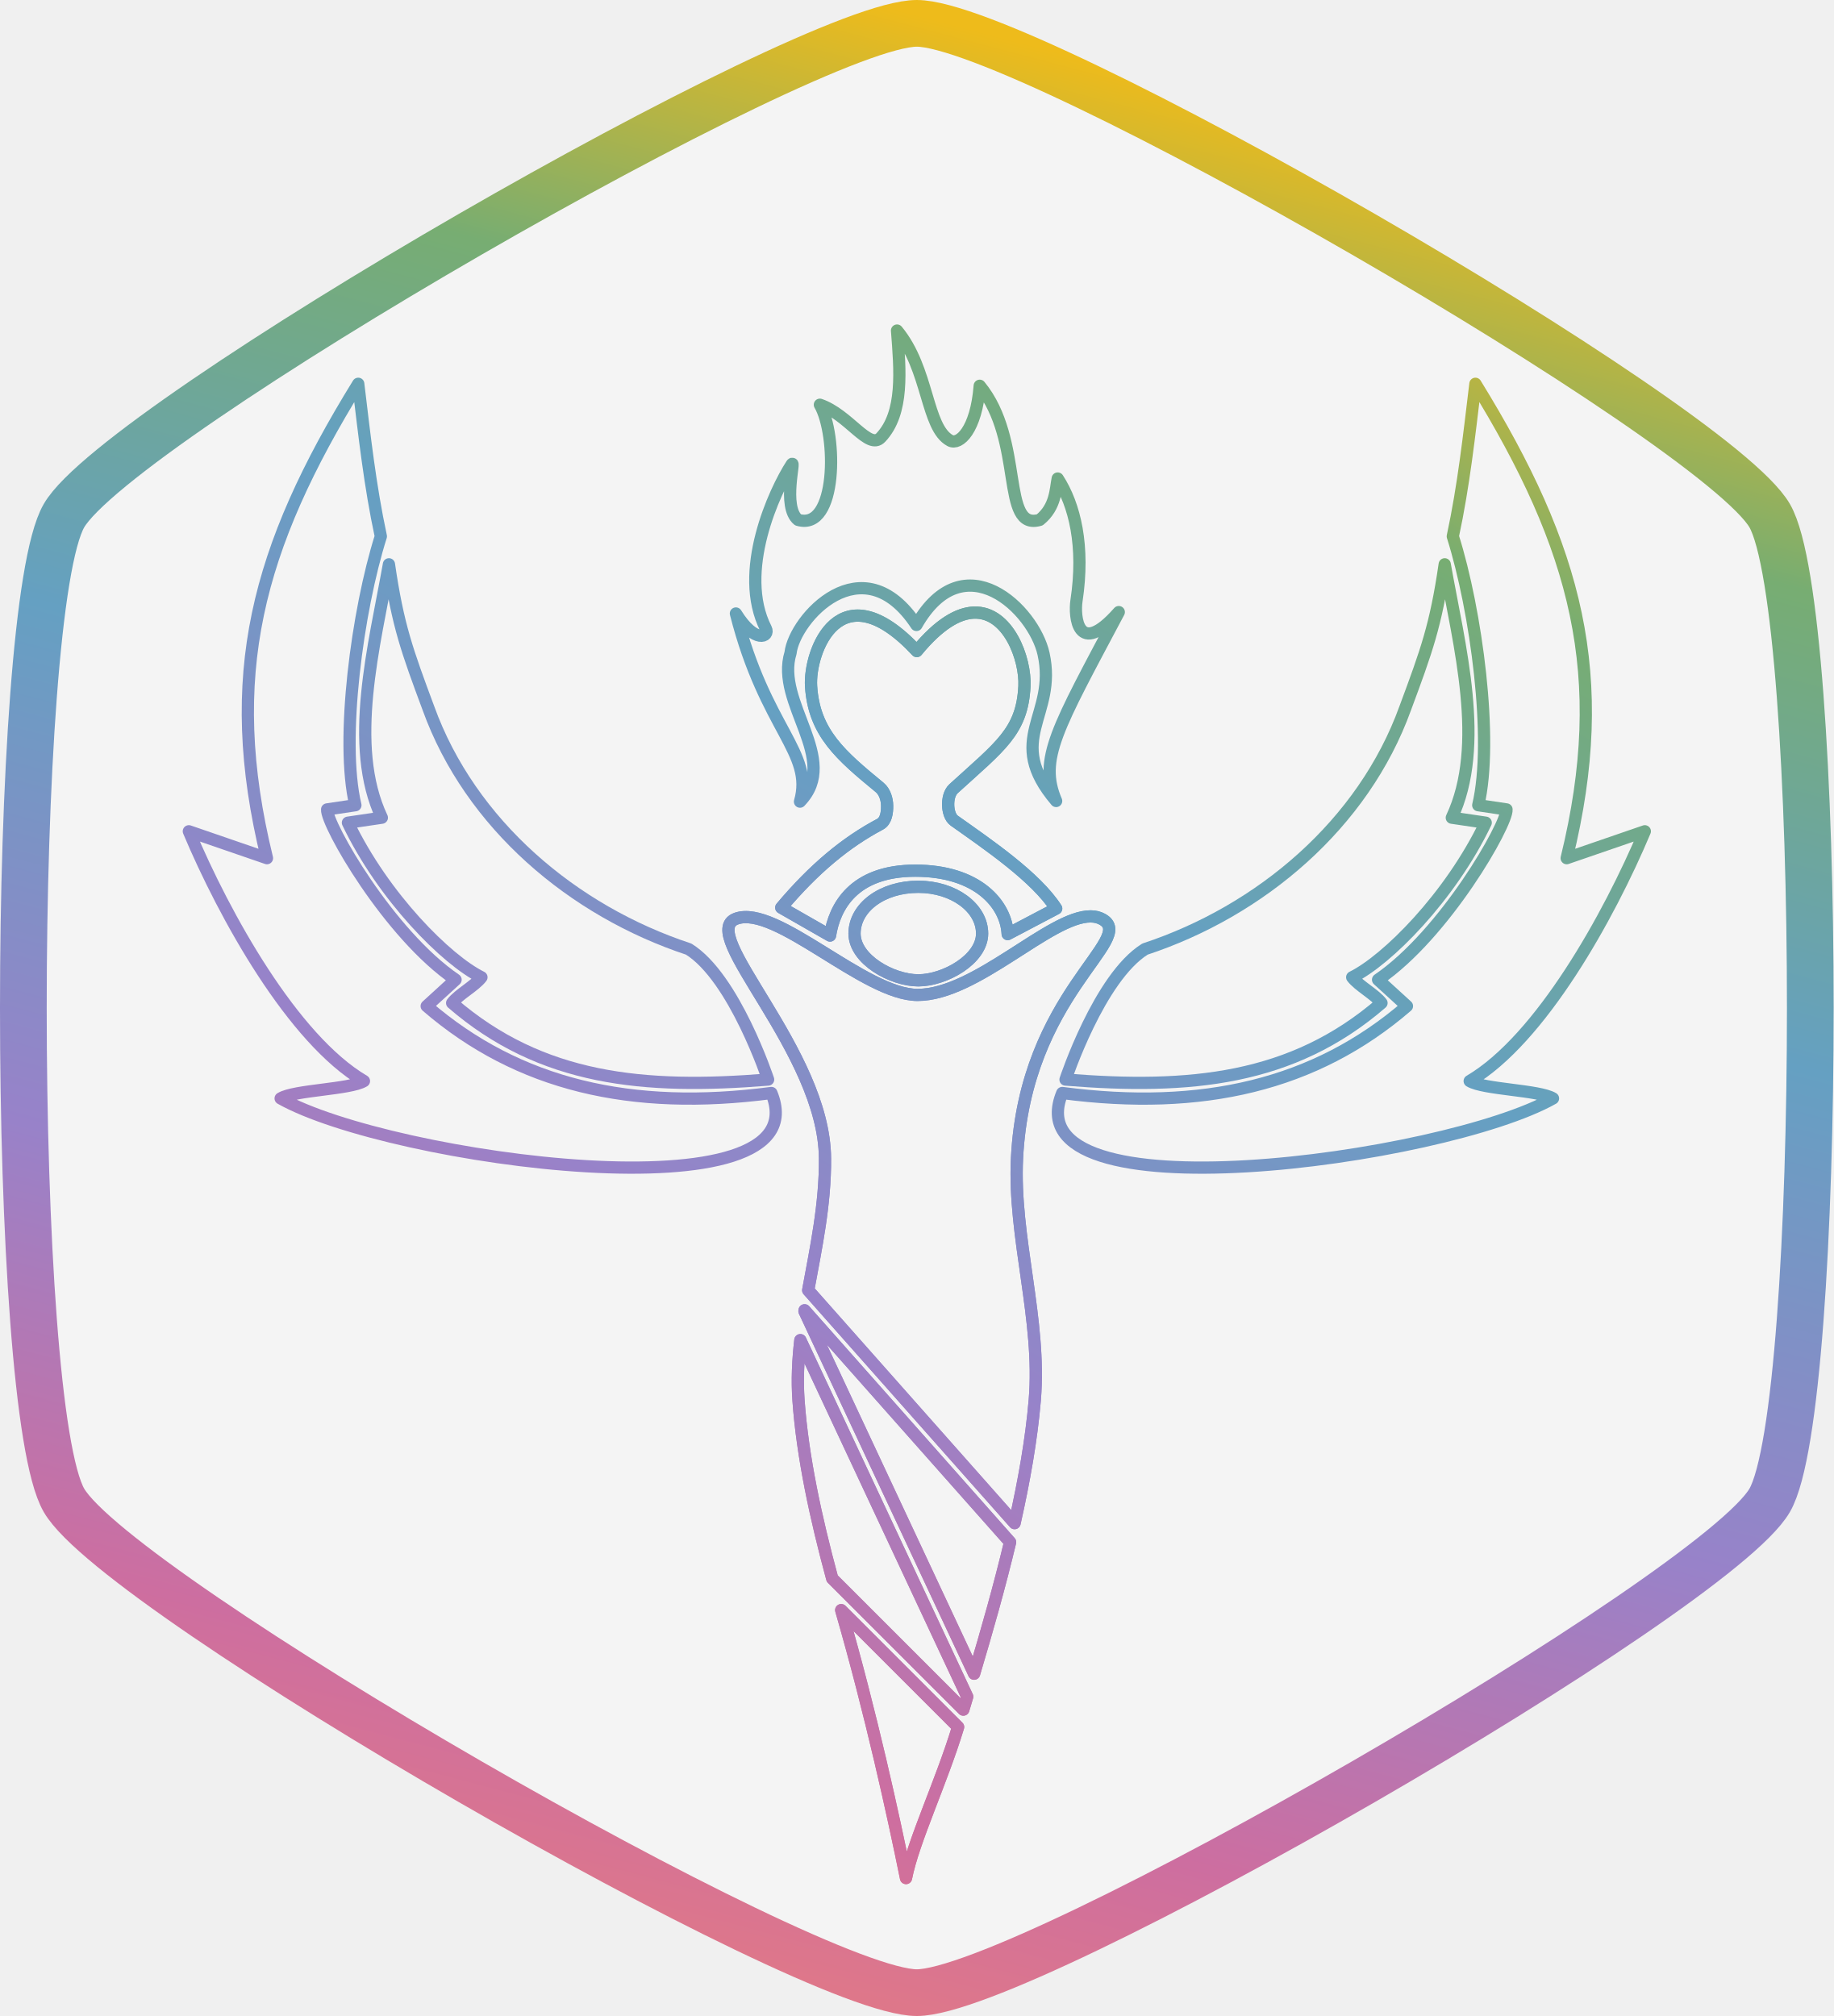
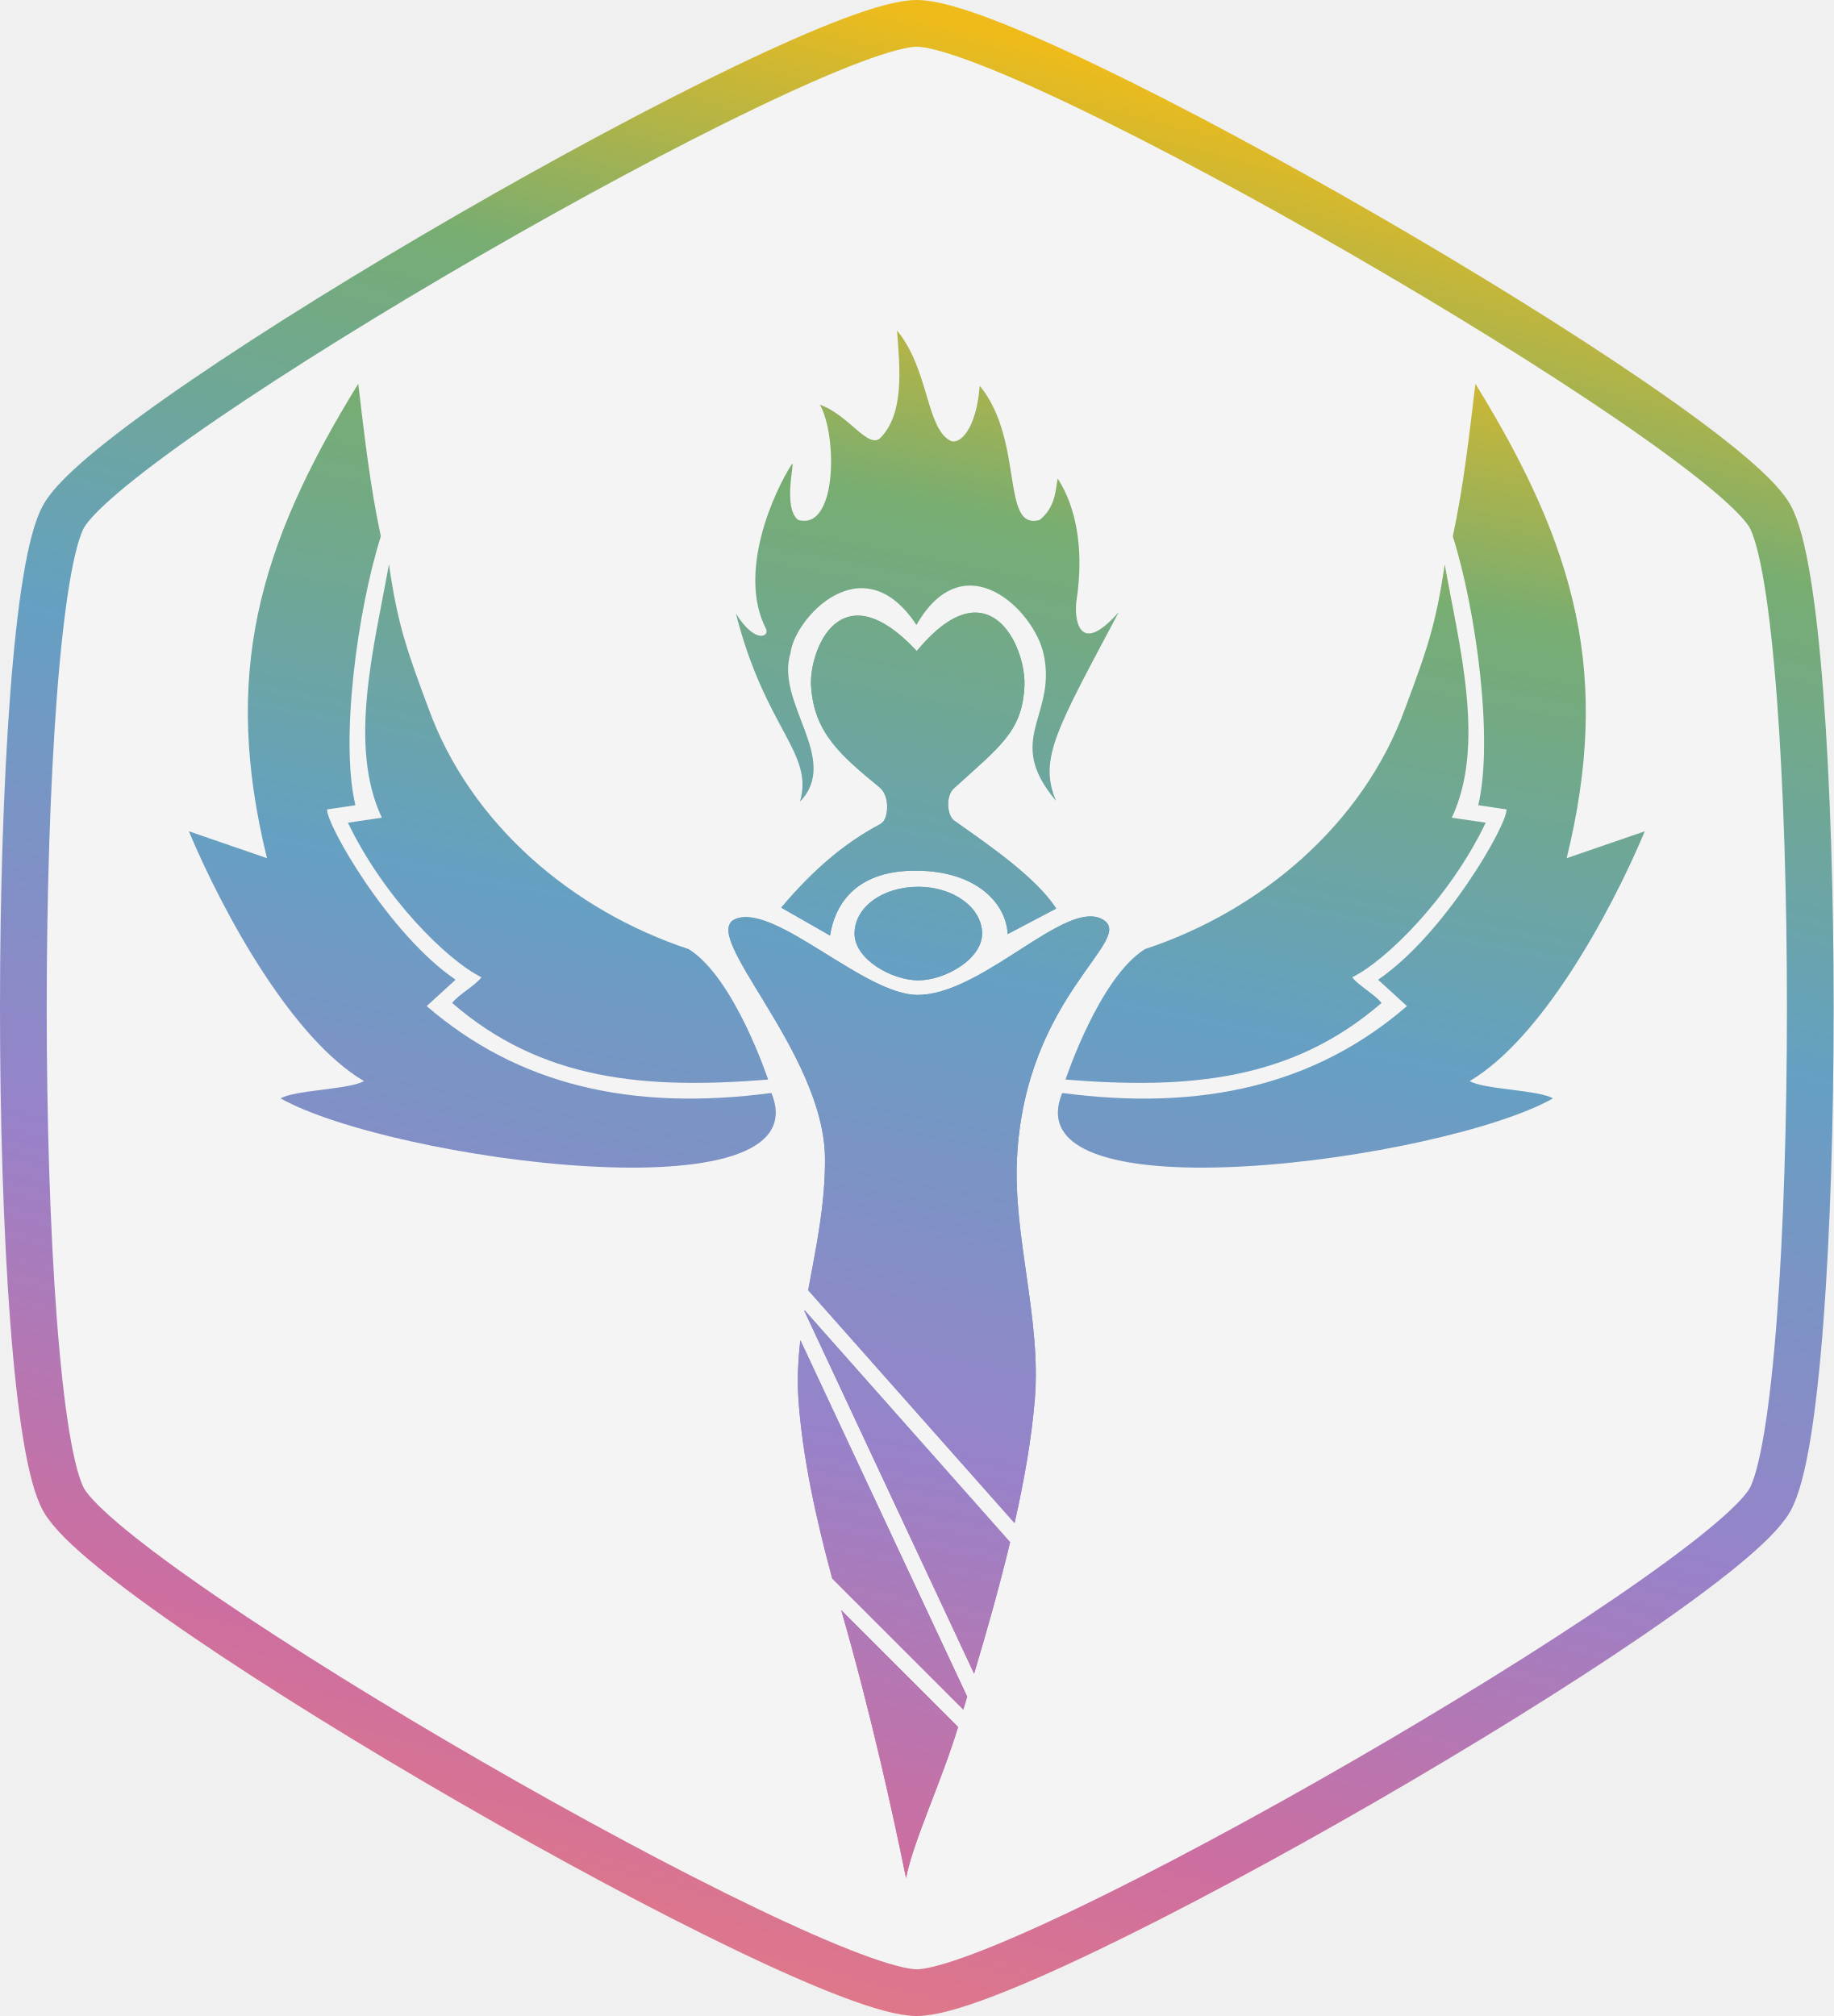
<svg xmlns="http://www.w3.org/2000/svg" xmlns:xlink="http://www.w3.org/1999/xlink" width="308.582mm" height="339.316mm" viewBox="0 0 308.582 339.316" version="1.1" id="svg5" xml:space="preserve">
  <defs id="defs2">
    <linearGradient id="linearGradient110">
      <stop style="stop-color:#eebb1b;stop-opacity:1;" offset="0" id="stop111" />
      <stop style="stop-color:#77ad72;stop-opacity:1;" offset="0.156" id="stop115" />
      <stop style="stop-color:#65a0c2;stop-opacity:1;" offset="0.375" id="stop114" />
      <stop style="stop-color:#9882c9;stop-opacity:1;" offset="0.615" id="stop113" />
      <stop style="stop-color:#cd6ea0;stop-opacity:1;" offset="0.813" id="stop112" />
      <stop style="stop-color:#ed7f77;stop-opacity:1;" offset="1" id="stop110" />
    </linearGradient>
    <linearGradient id="linearGradient2800">
      <stop style="stop-color:#88a6c1;stop-opacity:1" offset="0" id="stop2796" />
      <stop style="stop-color:#b8e2c4;stop-opacity:1;" offset="1" id="stop2798" />
    </linearGradient>
    <linearGradient id="linearGradient2794">
      <stop style="stop-color:#88a6c1;stop-opacity:1" offset="0" id="stop2790" />
      <stop style="stop-color:#b8e2c4;stop-opacity:1;" offset="1" id="stop2792" />
    </linearGradient>
    <linearGradient id="linearGradient2788">
      <stop style="stop-color:#88a6c1;stop-opacity:1" offset="0" id="stop2784" />
      <stop style="stop-color:#b8e2c4;stop-opacity:1;" offset="1" id="stop2786" />
    </linearGradient>
    <linearGradient id="linearGradient2782">
      <stop style="stop-color:#88a6c1;stop-opacity:1" offset="0" id="stop2778" />
      <stop style="stop-color:#b8e2c4;stop-opacity:1;" offset="1" id="stop2780" />
    </linearGradient>
    <linearGradient id="linearGradient29924">
      <stop style="stop-color:#88c19c;stop-opacity:1" offset="0" id="stop29920" />
      <stop style="stop-color:#ceb8e2;stop-opacity:1;" offset="1" id="stop29922" />
    </linearGradient>
    <linearGradient id="linearGradient25008">
      <stop style="stop-color:#88c19c;stop-opacity:1" offset="0" id="stop28056" />
      <stop style="stop-color:#e2bcb8;stop-opacity:1;" offset="1" id="stop28058" />
    </linearGradient>
    <linearGradient id="linearGradient25008-1">
      <stop style="stop-color:#88c19c;stop-opacity:1" offset="0" id="stop25004" />
      <stop style="stop-color:#e2bcb8;stop-opacity:1;" offset="1" id="stop25006" />
    </linearGradient>
    <filter style="color-interpolation-filters:sRGB" id="filter14936" x="-0.09" y="-0.057" width="1.2" height="1.121">
      <feFlood flood-opacity="0.498" flood-color="rgb(0,0,0)" result="flood" id="feFlood14926" />
      <feComposite in="flood" in2="SourceGraphic" operator="in" result="composite1" id="feComposite14928" />
      <feGaussianBlur in="composite1" stdDeviation="0.8" result="blur" id="feGaussianBlur14930" />
      <feOffset dx="1.8" dy="0.9" result="offset" id="feOffset14932" />
      <feComposite in="SourceGraphic" in2="offset" operator="over" result="composite2" id="feComposite14934" />
    </filter>
    <filter style="color-interpolation-filters:sRGB" id="filter17275" x="-0.308" y="-0.096" width="1.691" height="1.203">
      <feFlood flood-opacity="0.278" flood-color="rgb(0,0,0)" result="flood" id="feFlood17265" />
      <feComposite in="flood" in2="SourceGraphic" operator="in" result="composite1" id="feComposite17267" />
      <feGaussianBlur in="composite1" stdDeviation="0.8" result="blur" id="feGaussianBlur17269" />
      <feOffset dx="1.8" dy="0.9" result="offset" id="feOffset17271" />
      <feComposite in="SourceGraphic" in2="offset" operator="over" result="composite2" id="feComposite17273" />
    </filter>
    <filter style="color-interpolation-filters:sRGB" id="filter17287" x="-0.397" y="-0.126" width="1.89" height="1.268">
      <feFlood flood-opacity="0.278" flood-color="rgb(0,0,0)" result="flood" id="feFlood17277" />
      <feComposite in="flood" in2="SourceGraphic" operator="in" result="composite1" id="feComposite17279" />
      <feGaussianBlur in="composite1" stdDeviation="0.8" result="blur" id="feGaussianBlur17281" />
      <feOffset dx="1.8" dy="0.9" result="offset" id="feOffset17283" />
      <feComposite in="SourceGraphic" in2="offset" operator="over" result="composite2" id="feComposite17285" />
    </filter>
    <filter style="color-interpolation-filters:sRGB" id="filter17299" x="-0.451" y="-0.15" width="2.011" height="1.318">
      <feFlood flood-opacity="0.278" flood-color="rgb(0,0,0)" result="flood" id="feFlood17289" />
      <feComposite in="flood" in2="SourceGraphic" operator="in" result="composite1" id="feComposite17291" />
      <feGaussianBlur in="composite1" stdDeviation="0.8" result="blur" id="feGaussianBlur17293" />
      <feOffset dx="1.8" dy="0.9" result="offset" id="feOffset17295" />
      <feComposite in="SourceGraphic" in2="offset" operator="over" result="composite2" id="feComposite17297" />
    </filter>
    <filter style="color-interpolation-filters:sRGB" id="filter17311" x="-0.588" y="-0.204" width="2.317" height="1.432">
      <feFlood flood-opacity="0.278" flood-color="rgb(0,0,0)" result="flood" id="feFlood17301" />
      <feComposite in="flood" in2="SourceGraphic" operator="in" result="composite1" id="feComposite17303" />
      <feGaussianBlur in="composite1" stdDeviation="0.8" result="blur" id="feGaussianBlur17305" />
      <feOffset dx="1.8" dy="0.9" result="offset" id="feOffset17307" />
      <feComposite in="SourceGraphic" in2="offset" operator="over" result="composite2" id="feComposite17309" />
    </filter>
-     <linearGradient xlink:href="#linearGradient110" id="linearGradient19" x1="356.88" y1="792.545" x2="187.384" y2="1097.734" gradientUnits="userSpaceOnUse" />
    <linearGradient xlink:href="#linearGradient110" id="linearGradient212" gradientUnits="userSpaceOnUse" gradientTransform="translate(-263.2371,362.9948)" x1="522.659" y1="471.55" x2="431.707" y2="815.508" />
-     <linearGradient xlink:href="#linearGradient110" id="linearGradient213" gradientUnits="userSpaceOnUse" x1="356.88" y1="792.545" x2="187.384" y2="1097.734" />
-     <linearGradient xlink:href="#linearGradient110" id="linearGradient214" gradientUnits="userSpaceOnUse" x1="356.88" y1="792.545" x2="187.384" y2="1097.734" />
-     <linearGradient xlink:href="#linearGradient110" id="linearGradient215" gradientUnits="userSpaceOnUse" x1="356.88" y1="792.545" x2="187.384" y2="1097.734" />
-     <linearGradient xlink:href="#linearGradient110" id="linearGradient216" gradientUnits="userSpaceOnUse" x1="356.88" y1="792.545" x2="187.384" y2="1097.734" />
-     <linearGradient xlink:href="#linearGradient110" id="linearGradient217" gradientUnits="userSpaceOnUse" x1="356.88" y1="792.545" x2="187.384" y2="1097.734" />
-     <linearGradient xlink:href="#linearGradient110" id="linearGradient218" gradientUnits="userSpaceOnUse" x1="356.88" y1="792.545" x2="187.384" y2="1097.734" />
-     <linearGradient xlink:href="#linearGradient110" id="linearGradient219" gradientUnits="userSpaceOnUse" x1="356.88" y1="792.545" x2="187.384" y2="1097.734" />
-     <linearGradient xlink:href="#linearGradient110" id="linearGradient220" gradientUnits="userSpaceOnUse" x1="356.88" y1="792.545" x2="187.384" y2="1097.734" />
-     <linearGradient xlink:href="#linearGradient110" id="linearGradient221" gradientUnits="userSpaceOnUse" x1="356.88" y1="792.545" x2="187.384" y2="1097.734" />
-     <linearGradient xlink:href="#linearGradient110" id="linearGradient222" gradientUnits="userSpaceOnUse" x1="356.88" y1="792.545" x2="187.384" y2="1097.734" />
-     <linearGradient xlink:href="#linearGradient110" id="linearGradient223" gradientUnits="userSpaceOnUse" x1="356.88" y1="792.545" x2="187.384" y2="1097.734" />
-     <linearGradient xlink:href="#linearGradient110" id="linearGradient224" gradientUnits="userSpaceOnUse" x1="356.88" y1="792.545" x2="187.384" y2="1097.734" />
+     <linearGradient xlink:href="#linearGradient110" id="linearGradient2" x1="306.155" y1="797.807" x2="240.447" y2="1133.398" gradientUnits="userSpaceOnUse" />
  </defs>
  <g id="layer1" transform="translate(-91.90066,-828.598)">
    <path id="path212" style="fill:#ffffff;fill-opacity:0.294;stroke:url(#linearGradient212);stroke-width:7.86;stroke-linecap:round;stroke-linejoin:round;stroke-miterlimit:1.5;stroke-dasharray:none;stroke-opacity:1;paint-order:normal" d="m 246.192,832.528 c -18.23,0 -134.41,67.076 -143.525,82.864 -9.115,15.788 -9.115,149.94 0,165.728 9.115,15.788 125.295,82.864 143.525,82.864 18.23,0 134.41,-67.076 143.525,-82.864 9.115,-15.788 9.115,-149.94 0,-165.728 -9.115,-15.788 -125.295,-82.864 -143.525,-82.864 z" />
    <g id="g24" style="fill:#ffffff;fill-opacity:1" transform="matrix(0.9447725,0,0,0.9447725,-253.0008,116.5271)" />
-     <g id="g15" transform="translate(-19.21691,69.32504)" style="fill:none;stroke:url(#linearGradient19);stroke-width:2.058;stroke-linecap:round;stroke-linejoin:round;stroke-dasharray:none;paint-order:normal">
-       <path id="path2" style="fill:none;stroke:url(#linearGradient213);stroke-width:2.058;stroke-linecap:round;stroke-linejoin:round;stroke-dasharray:none;paint-order:normal" d="m 252.682,1030.276 c 4.96,17.162 8.808,34.708 10.907,45.093 1.236,-6.276 5.958,-16.159 8.766,-25.421 z" />
-       <path id="path15" style="fill:none;stroke:url(#linearGradient214);stroke-width:2.058;stroke-linecap:round;stroke-linejoin:round;stroke-dasharray:none;paint-order:normal" d="m 245.807,984.835 c -0.384,3.345 -0.551,6.705 -0.31,10.119 0.669,9.463 2.909,19.803 5.676,30.006 l 22.06,22.06 c 0.222,-0.733 0.429,-1.432 0.653,-2.175 z" />
-       <path id="path14" style="fill:none;stroke:url(#linearGradient215);stroke-width:2.058;stroke-linecap:round;stroke-linejoin:round;stroke-dasharray:none;paint-order:normal" d="m 246.523,979.81 c -0.008,0.05 -0.014,0.101 -0.023,0.151 l 28.548,61.015 c 2.147,-7.205 4.256,-14.607 6.058,-22.138 z" />
-       <path id="path13" style="fill:none;stroke:url(#linearGradient216);stroke-width:2.058;stroke-linecap:round;stroke-linejoin:round;stroke-dasharray:none;paint-order:normal" d="m 294.664,913.513 c -6.86,-0.051 -19.25,13.215 -29.132,13.215 -8.938,0 -23.798,-15.281 -30.526,-12.83 -6.729,2.451 14.807,22.262 14.949,40.331 0.061,7.731 -1.509,15.005 -2.828,22.205 l 34.733,39.197 c 1.597,-7.086 2.838,-14.092 3.395,-20.676 1.147,-13.563 -3.646,-27.418 -2.987,-40.726 1.37,-27.669 20.368,-36.934 14.338,-40.244 -0.582,-0.32 -1.233,-0.467 -1.943,-0.472 z" />
-       <path id="path12" style="fill:none;stroke:url(#linearGradient217);stroke-width:2.058;stroke-linecap:round;stroke-linejoin:round;stroke-dasharray:none;paint-order:normal" d="m 265.661,908.528 c -6.143,0 -10.735,3.526 -10.735,7.874 0,4.349 6.297,7.874 10.735,7.874 4.438,0 10.735,-3.525 10.735,-7.874 0,-4.349 -4.812,-7.874 -10.735,-7.874 z" />
-       <path id="path11" style="fill:none;stroke:url(#linearGradient218);stroke-width:2.058;stroke-linecap:round;stroke-linejoin:round;stroke-dasharray:none;paint-order:normal" d="m 275.023,862.381 c -2.629,0.095 -5.845,1.888 -9.619,6.474 -12.968,-13.898 -18.163,0.051 -17.792,5.923 0.497,7.866 5.033,11.669 11.537,17.027 0.857,0.706 1.249,1.973 1.262,3.083 0.013,1.111 -0.153,2.564 -1.191,3.114 -5.755,3.051 -11.088,7.46 -16.627,14.036 l 8.207,4.698 c 0.749,-4.766 3.897,-10.918 14.352,-10.918 10.454,0 15.296,5.614 15.547,10.671 l 8.162,-4.296 c -3.398,-5.291 -11.462,-10.757 -17.152,-14.794 -0.705,-0.5 -0.994,-1.635 -1.025,-2.551 -0.034,-0.996 0.192,-2.176 0.923,-2.843 7.82,-7.137 11.532,-9.599 11.911,-17.226 0.229,-4.592 -2.713,-12.605 -8.497,-12.396 z" />
-       <path id="path10" style="fill:none;stroke:url(#linearGradient219);stroke-width:2.058;stroke-linecap:round;stroke-linejoin:round;stroke-dasharray:none;paint-order:normal" d="m 275.023,862.381 c 5.784,-0.208 8.725,7.804 8.497,12.396 -0.38,7.627 -4.091,10.09 -11.911,17.226 -0.731,0.667 -0.957,1.847 -0.923,2.843 0.031,0.916 0.32,2.051 1.025,2.551 5.69,4.037 13.754,9.503 17.152,14.794 l -8.162,4.296 c -0.251,-5.057 -5.093,-10.671 -15.547,-10.671 -10.454,0 -13.602,6.151 -14.352,10.918 l -8.207,-4.698 c 5.539,-6.576 10.872,-10.985 16.627,-14.036 1.038,-0.55 1.204,-2.003 1.191,-3.114 -0.013,-1.11 -0.406,-2.377 -1.262,-3.083 -6.504,-5.358 -11.04,-9.161 -11.537,-17.027 -0.371,-5.871 4.824,-19.821 17.792,-5.923 3.773,-4.585 6.99,-6.379 9.619,-6.474 z m -9.362,46.147 c 5.923,0 10.735,3.526 10.735,7.874 0,4.349 -6.297,7.874 -10.735,7.874 -4.438,0 -10.735,-3.525 -10.735,-7.874 0,-4.349 4.592,-7.874 10.735,-7.874 z m 29.003,4.984 c 0.71,0.005 1.36,0.153 1.943,0.472 6.03,3.31 -12.968,12.575 -14.338,40.244 -0.659,13.307 4.134,27.162 2.987,40.726 -0.557,6.584 -1.798,13.59 -3.395,20.676 l -34.733,-39.197 c 1.319,-7.2 2.889,-14.474 2.828,-22.205 -0.142,-18.07 -21.678,-37.881 -14.949,-40.331 6.729,-2.451 21.589,12.83 30.526,12.83 9.882,0 22.272,-13.266 29.132,-13.215 z m -48.14,66.298 34.583,39.028 c -1.802,7.531 -3.911,14.933 -6.058,22.138 l -28.548,-61.015 c 0.009,-0.05 0.015,-0.101 0.023,-0.151 z m -0.716,5.025 28.079,60.01 c -0.224,0.743 -0.431,1.442 -0.653,2.175 l -22.06,-22.06 c -2.768,-10.203 -5.007,-20.543 -5.676,-30.006 -0.241,-3.414 -0.073,-6.774 0.31,-10.119 z m 6.875,45.441 19.673,19.673 c -2.808,9.262 -7.53,19.145 -8.766,25.421 -2.099,-10.386 -5.947,-27.931 -10.907,-45.093 z" />
-       <path id="path9" style="fill:none;stroke:url(#linearGradient220);stroke-width:2.058;stroke-linecap:round;stroke-linejoin:round;stroke-dasharray:none;paint-order:normal" d="m 354.247,854.253 c -1.499,10.305 -3.07,14.594 -6.642,24.206 -7.056,19.552 -24.343,34.134 -43.796,40.556 -7.7,4.785 -13.376,21.961 -13.376,21.961 20.843,1.69 38.124,0.141 53.177,-12.888 -1.093,-1.446 -3.84,-2.883 -4.933,-4.329 5.828,-2.881 16.449,-13.46 22.471,-26.017 l -5.708,-0.842 c 5.76,-12.22 1.223,-29.002 -1.193,-42.647 z" />
-       <path id="path8" style="fill:none;stroke:url(#linearGradient221);stroke-width:2.058;stroke-linecap:round;stroke-linejoin:round;stroke-dasharray:none;paint-order:normal" d="m 176.57,854.253 c -2.416,13.645 -6.953,30.427 -1.193,42.647 l -5.708,0.842 c 6.022,12.557 16.643,23.136 22.471,26.017 -1.093,1.446 -3.84,2.883 -4.933,4.329 15.053,13.029 32.334,14.578 53.177,12.888 0,0 -5.675,-17.176 -13.375,-21.961 -19.453,-6.423 -36.741,-21.004 -43.797,-40.556 -3.572,-9.612 -5.143,-13.901 -6.641,-24.206 z" />
-       <path id="path7" style="fill:none;stroke:url(#linearGradient222);stroke-width:2.058;stroke-linecap:round;stroke-linejoin:round;stroke-dasharray:none;paint-order:normal" d="m 359.413,823.869 c -1.033,8.589 -1.981,17.209 -3.805,25.675 3.921,12.387 6.89,34.299 4.282,45.255 l 4.758,0.709 c 0.2,2.441 -10.376,21.003 -21.617,28.662 1.973,1.788 2.888,2.652 4.861,4.441 -15.424,13.315 -34.503,17.722 -58.01,14.625 -8.808,21.296 64.183,11.276 82.589,0.911 -2.327,-1.413 -11.694,-1.506 -14.021,-2.92 11.965,-7.035 23.46,-27.753 29.471,-42.04 l -13.148,4.526 c 7.512,-30.687 1.679,-52.208 -15.359,-79.844 z" />
-       <path id="path6" style="fill:none;stroke:url(#linearGradient223);stroke-width:2.058;stroke-linecap:round;stroke-linejoin:round;stroke-dasharray:none;paint-order:normal" d="m 171.404,823.869 c -17.038,27.636 -22.87,49.158 -15.359,79.844 l -13.148,-4.526 c 6.01,14.287 17.505,35.006 29.47,42.04 -2.327,1.413 -11.694,1.507 -14.021,2.92 18.406,10.365 91.397,20.384 82.589,-0.911 -23.508,3.096 -42.586,-1.31 -58.01,-14.625 1.973,-1.788 2.887,-2.652 4.86,-4.441 -11.241,-7.659 -21.816,-26.22 -21.616,-28.662 l 4.758,-0.709 c -2.608,-10.956 0.362,-32.868 4.283,-45.255 -1.824,-8.467 -2.773,-17.086 -3.806,-25.675 z" />
-       <path id="path5" style="fill:none;stroke:url(#linearGradient224);stroke-width:2.058;stroke-linecap:round;stroke-linejoin:round;stroke-dasharray:none;paint-order:normal" d="m 262.079,814.91 c 0.512,6.67 1.18,13.874 -2.735,18.01 -2.038,2.153 -5.391,-3.851 -10.251,-5.528 2.938,5.062 2.958,21.298 -3.673,19.381 -2.713,-2.197 -0.322,-10.489 -1.076,-9.327 -2.862,4.41 -9.212,18.084 -4.331,27.642 0.68,1.333 -1.814,2.655 -5.051,-2.557 4.945,19.5 13.159,23.395 10.785,31.666 6.886,-7.139 -4.223,-16.616 -1.589,-25.029 0.634,-5.723 12.078,-18.509 21.188,-4.707 8.006,-13.995 19.732,-2.608 21.391,4.863 2.327,10.477 -6.748,14.325 2.118,24.764 -3.023,-7.069 0.124,-12.141 10.541,-31.794 -7.03,7.977 -7.492,0.546 -7.122,-1.881 1.406,-9.236 -0.294,-16.19 -3.156,-20.599 -0.369,1.808 -0.308,4.764 -3.021,6.96 -6.631,1.917 -2.545,-13.371 -10.103,-22.572 -0.572,7.466 -3.463,10.048 -4.979,9.228 -4.065,-2.199 -3.57,-12.027 -8.937,-18.52 z" />
+     <g id="g15" transform="translate(-19.21691,69.32504)" style="fill:url(#linearGradient2);stroke:none;stroke-width:2.058;stroke-linecap:round;stroke-linejoin:round;stroke-dasharray:none;paint-order:normal">
+       <path id="path2" style="fill:url(#linearGradient2);stroke:none;stroke-width:2.058;stroke-linecap:round;stroke-linejoin:round;stroke-dasharray:none;paint-order:normal" d="m 252.682,1030.276 c 4.96,17.162 8.808,34.708 10.907,45.093 1.236,-6.276 5.958,-16.159 8.766,-25.421 z" />
+       <path id="path15" style="fill:url(#linearGradient2);stroke:none;stroke-width:2.058;stroke-linecap:round;stroke-linejoin:round;stroke-dasharray:none;paint-order:normal" d="m 245.807,984.835 c -0.384,3.345 -0.551,6.705 -0.31,10.119 0.669,9.463 2.909,19.803 5.676,30.006 l 22.06,22.06 c 0.222,-0.733 0.429,-1.432 0.653,-2.175 z" />
+       <path id="path14" style="fill:url(#linearGradient2);stroke:none;stroke-width:2.058;stroke-linecap:round;stroke-linejoin:round;stroke-dasharray:none;paint-order:normal" d="m 246.523,979.81 c -0.008,0.05 -0.014,0.101 -0.023,0.151 l 28.548,61.015 c 2.147,-7.205 4.256,-14.607 6.058,-22.138 z" />
+       <path id="path13" style="fill:url(#linearGradient2);stroke:none;stroke-width:2.058;stroke-linecap:round;stroke-linejoin:round;stroke-dasharray:none;paint-order:normal" d="m 294.664,913.513 c -6.86,-0.051 -19.25,13.215 -29.132,13.215 -8.938,0 -23.798,-15.281 -30.526,-12.83 -6.729,2.451 14.807,22.262 14.949,40.331 0.061,7.731 -1.509,15.005 -2.828,22.205 l 34.733,39.197 c 1.597,-7.086 2.838,-14.092 3.395,-20.676 1.147,-13.563 -3.646,-27.418 -2.987,-40.726 1.37,-27.669 20.368,-36.934 14.338,-40.244 -0.582,-0.32 -1.233,-0.467 -1.943,-0.472 z" />
+       <path id="path12" style="fill:url(#linearGradient2);stroke:none;stroke-width:2.058;stroke-linecap:round;stroke-linejoin:round;stroke-dasharray:none;paint-order:normal" d="m 265.661,908.528 c -6.143,0 -10.735,3.526 -10.735,7.874 0,4.349 6.297,7.874 10.735,7.874 4.438,0 10.735,-3.525 10.735,-7.874 0,-4.349 -4.812,-7.874 -10.735,-7.874 z" />
+       <path id="path11" style="fill:url(#linearGradient2);stroke:none;stroke-width:2.058;stroke-linecap:round;stroke-linejoin:round;stroke-dasharray:none;paint-order:normal" d="m 275.023,862.381 c -2.629,0.095 -5.845,1.888 -9.619,6.474 -12.968,-13.898 -18.163,0.051 -17.792,5.923 0.497,7.866 5.033,11.669 11.537,17.027 0.857,0.706 1.249,1.973 1.262,3.083 0.013,1.111 -0.153,2.564 -1.191,3.114 -5.755,3.051 -11.088,7.46 -16.627,14.036 l 8.207,4.698 c 0.749,-4.766 3.897,-10.918 14.352,-10.918 10.454,0 15.296,5.614 15.547,10.671 l 8.162,-4.296 c -3.398,-5.291 -11.462,-10.757 -17.152,-14.794 -0.705,-0.5 -0.994,-1.635 -1.025,-2.551 -0.034,-0.996 0.192,-2.176 0.923,-2.843 7.82,-7.137 11.532,-9.599 11.911,-17.226 0.229,-4.592 -2.713,-12.605 -8.497,-12.396 z" />
+       <path id="path10" style="fill:url(#linearGradient2);stroke:none;stroke-width:2.058;stroke-linecap:round;stroke-linejoin:round;stroke-dasharray:none;paint-order:normal" d="m 275.023,862.381 c 5.784,-0.208 8.725,7.804 8.497,12.396 -0.38,7.627 -4.091,10.09 -11.911,17.226 -0.731,0.667 -0.957,1.847 -0.923,2.843 0.031,0.916 0.32,2.051 1.025,2.551 5.69,4.037 13.754,9.503 17.152,14.794 l -8.162,4.296 c -0.251,-5.057 -5.093,-10.671 -15.547,-10.671 -10.454,0 -13.602,6.151 -14.352,10.918 l -8.207,-4.698 c 5.539,-6.576 10.872,-10.985 16.627,-14.036 1.038,-0.55 1.204,-2.003 1.191,-3.114 -0.013,-1.11 -0.406,-2.377 -1.262,-3.083 -6.504,-5.358 -11.04,-9.161 -11.537,-17.027 -0.371,-5.871 4.824,-19.821 17.792,-5.923 3.773,-4.585 6.99,-6.379 9.619,-6.474 z m -9.362,46.147 c 5.923,0 10.735,3.526 10.735,7.874 0,4.349 -6.297,7.874 -10.735,7.874 -4.438,0 -10.735,-3.525 -10.735,-7.874 0,-4.349 4.592,-7.874 10.735,-7.874 z m 29.003,4.984 c 0.71,0.005 1.36,0.153 1.943,0.472 6.03,3.31 -12.968,12.575 -14.338,40.244 -0.659,13.307 4.134,27.162 2.987,40.726 -0.557,6.584 -1.798,13.59 -3.395,20.676 l -34.733,-39.197 c 1.319,-7.2 2.889,-14.474 2.828,-22.205 -0.142,-18.07 -21.678,-37.881 -14.949,-40.331 6.729,-2.451 21.589,12.83 30.526,12.83 9.882,0 22.272,-13.266 29.132,-13.215 z m -48.14,66.298 34.583,39.028 c -1.802,7.531 -3.911,14.933 -6.058,22.138 l -28.548,-61.015 c 0.009,-0.05 0.015,-0.101 0.023,-0.151 z m -0.716,5.025 28.079,60.01 c -0.224,0.743 -0.431,1.442 -0.653,2.175 l -22.06,-22.06 c -2.768,-10.203 -5.007,-20.543 -5.676,-30.006 -0.241,-3.414 -0.073,-6.774 0.31,-10.119 z m 6.875,45.441 19.673,19.673 c -2.808,9.262 -7.53,19.145 -8.766,25.421 -2.099,-10.386 -5.947,-27.931 -10.907,-45.093 z" />
+       <path id="path9" style="fill:url(#linearGradient2);stroke:none;stroke-width:2.058;stroke-linecap:round;stroke-linejoin:round;stroke-dasharray:none;paint-order:normal" d="m 354.247,854.253 c -1.499,10.305 -3.07,14.594 -6.642,24.206 -7.056,19.552 -24.343,34.134 -43.796,40.556 -7.7,4.785 -13.376,21.961 -13.376,21.961 20.843,1.69 38.124,0.141 53.177,-12.888 -1.093,-1.446 -3.84,-2.883 -4.933,-4.329 5.828,-2.881 16.449,-13.46 22.471,-26.017 l -5.708,-0.842 c 5.76,-12.22 1.223,-29.002 -1.193,-42.647 z" />
+       <path id="path8" style="fill:url(#linearGradient2);stroke:none;stroke-width:2.058;stroke-linecap:round;stroke-linejoin:round;stroke-dasharray:none;paint-order:normal" d="m 176.57,854.253 c -2.416,13.645 -6.953,30.427 -1.193,42.647 l -5.708,0.842 c 6.022,12.557 16.643,23.136 22.471,26.017 -1.093,1.446 -3.84,2.883 -4.933,4.329 15.053,13.029 32.334,14.578 53.177,12.888 0,0 -5.675,-17.176 -13.375,-21.961 -19.453,-6.423 -36.741,-21.004 -43.797,-40.556 -3.572,-9.612 -5.143,-13.901 -6.641,-24.206 z" />
+       <path id="path7" style="fill:url(#linearGradient2);stroke:none;stroke-width:2.058;stroke-linecap:round;stroke-linejoin:round;stroke-dasharray:none;paint-order:normal" d="m 359.413,823.869 c -1.033,8.589 -1.981,17.209 -3.805,25.675 3.921,12.387 6.89,34.299 4.282,45.255 l 4.758,0.709 c 0.2,2.441 -10.376,21.003 -21.617,28.662 1.973,1.788 2.888,2.652 4.861,4.441 -15.424,13.315 -34.503,17.722 -58.01,14.625 -8.808,21.296 64.183,11.276 82.589,0.911 -2.327,-1.413 -11.694,-1.506 -14.021,-2.92 11.965,-7.035 23.46,-27.753 29.471,-42.04 l -13.148,4.526 c 7.512,-30.687 1.679,-52.208 -15.359,-79.844 z" />
+       <path id="path6" style="fill:url(#linearGradient2);stroke:none;stroke-width:2.058;stroke-linecap:round;stroke-linejoin:round;stroke-dasharray:none;paint-order:normal" d="m 171.404,823.869 c -17.038,27.636 -22.87,49.158 -15.359,79.844 l -13.148,-4.526 c 6.01,14.287 17.505,35.006 29.47,42.04 -2.327,1.413 -11.694,1.507 -14.021,2.92 18.406,10.365 91.397,20.384 82.589,-0.911 -23.508,3.096 -42.586,-1.31 -58.01,-14.625 1.973,-1.788 2.887,-2.652 4.86,-4.441 -11.241,-7.659 -21.816,-26.22 -21.616,-28.662 l 4.758,-0.709 c -2.608,-10.956 0.362,-32.868 4.283,-45.255 -1.824,-8.467 -2.773,-17.086 -3.806,-25.675 z" />
+       <path id="path5" style="fill:url(#linearGradient2);stroke:none;stroke-width:2.058;stroke-linecap:round;stroke-linejoin:round;stroke-dasharray:none;paint-order:normal" d="m 262.079,814.91 c 0.512,6.67 1.18,13.874 -2.735,18.01 -2.038,2.153 -5.391,-3.851 -10.251,-5.528 2.938,5.062 2.958,21.298 -3.673,19.381 -2.713,-2.197 -0.322,-10.489 -1.076,-9.327 -2.862,4.41 -9.212,18.084 -4.331,27.642 0.68,1.333 -1.814,2.655 -5.051,-2.557 4.945,19.5 13.159,23.395 10.785,31.666 6.886,-7.139 -4.223,-16.616 -1.589,-25.029 0.634,-5.723 12.078,-18.509 21.188,-4.707 8.006,-13.995 19.732,-2.608 21.391,4.863 2.327,10.477 -6.748,14.325 2.118,24.764 -3.023,-7.069 0.124,-12.141 10.541,-31.794 -7.03,7.977 -7.492,0.546 -7.122,-1.881 1.406,-9.236 -0.294,-16.19 -3.156,-20.599 -0.369,1.808 -0.308,4.764 -3.021,6.96 -6.631,1.917 -2.545,-13.371 -10.103,-22.572 -0.572,7.466 -3.463,10.048 -4.979,9.228 -4.065,-2.199 -3.57,-12.027 -8.937,-18.52 z" />
    </g>
  </g>
  <style type="text/css" id="style1617">
	.st0{fill-rule:evenodd;clip-rule:evenodd;fill:#3B454E;}
	.st1{fill-rule:evenodd;clip-rule:evenodd;fill:#539EA1;}
	.st2{fill-rule:evenodd;clip-rule:evenodd;fill:#3C9BD6;}
	.st3{fill-rule:evenodd;clip-rule:evenodd;fill:#E94E3E;}
</style>
</svg>
